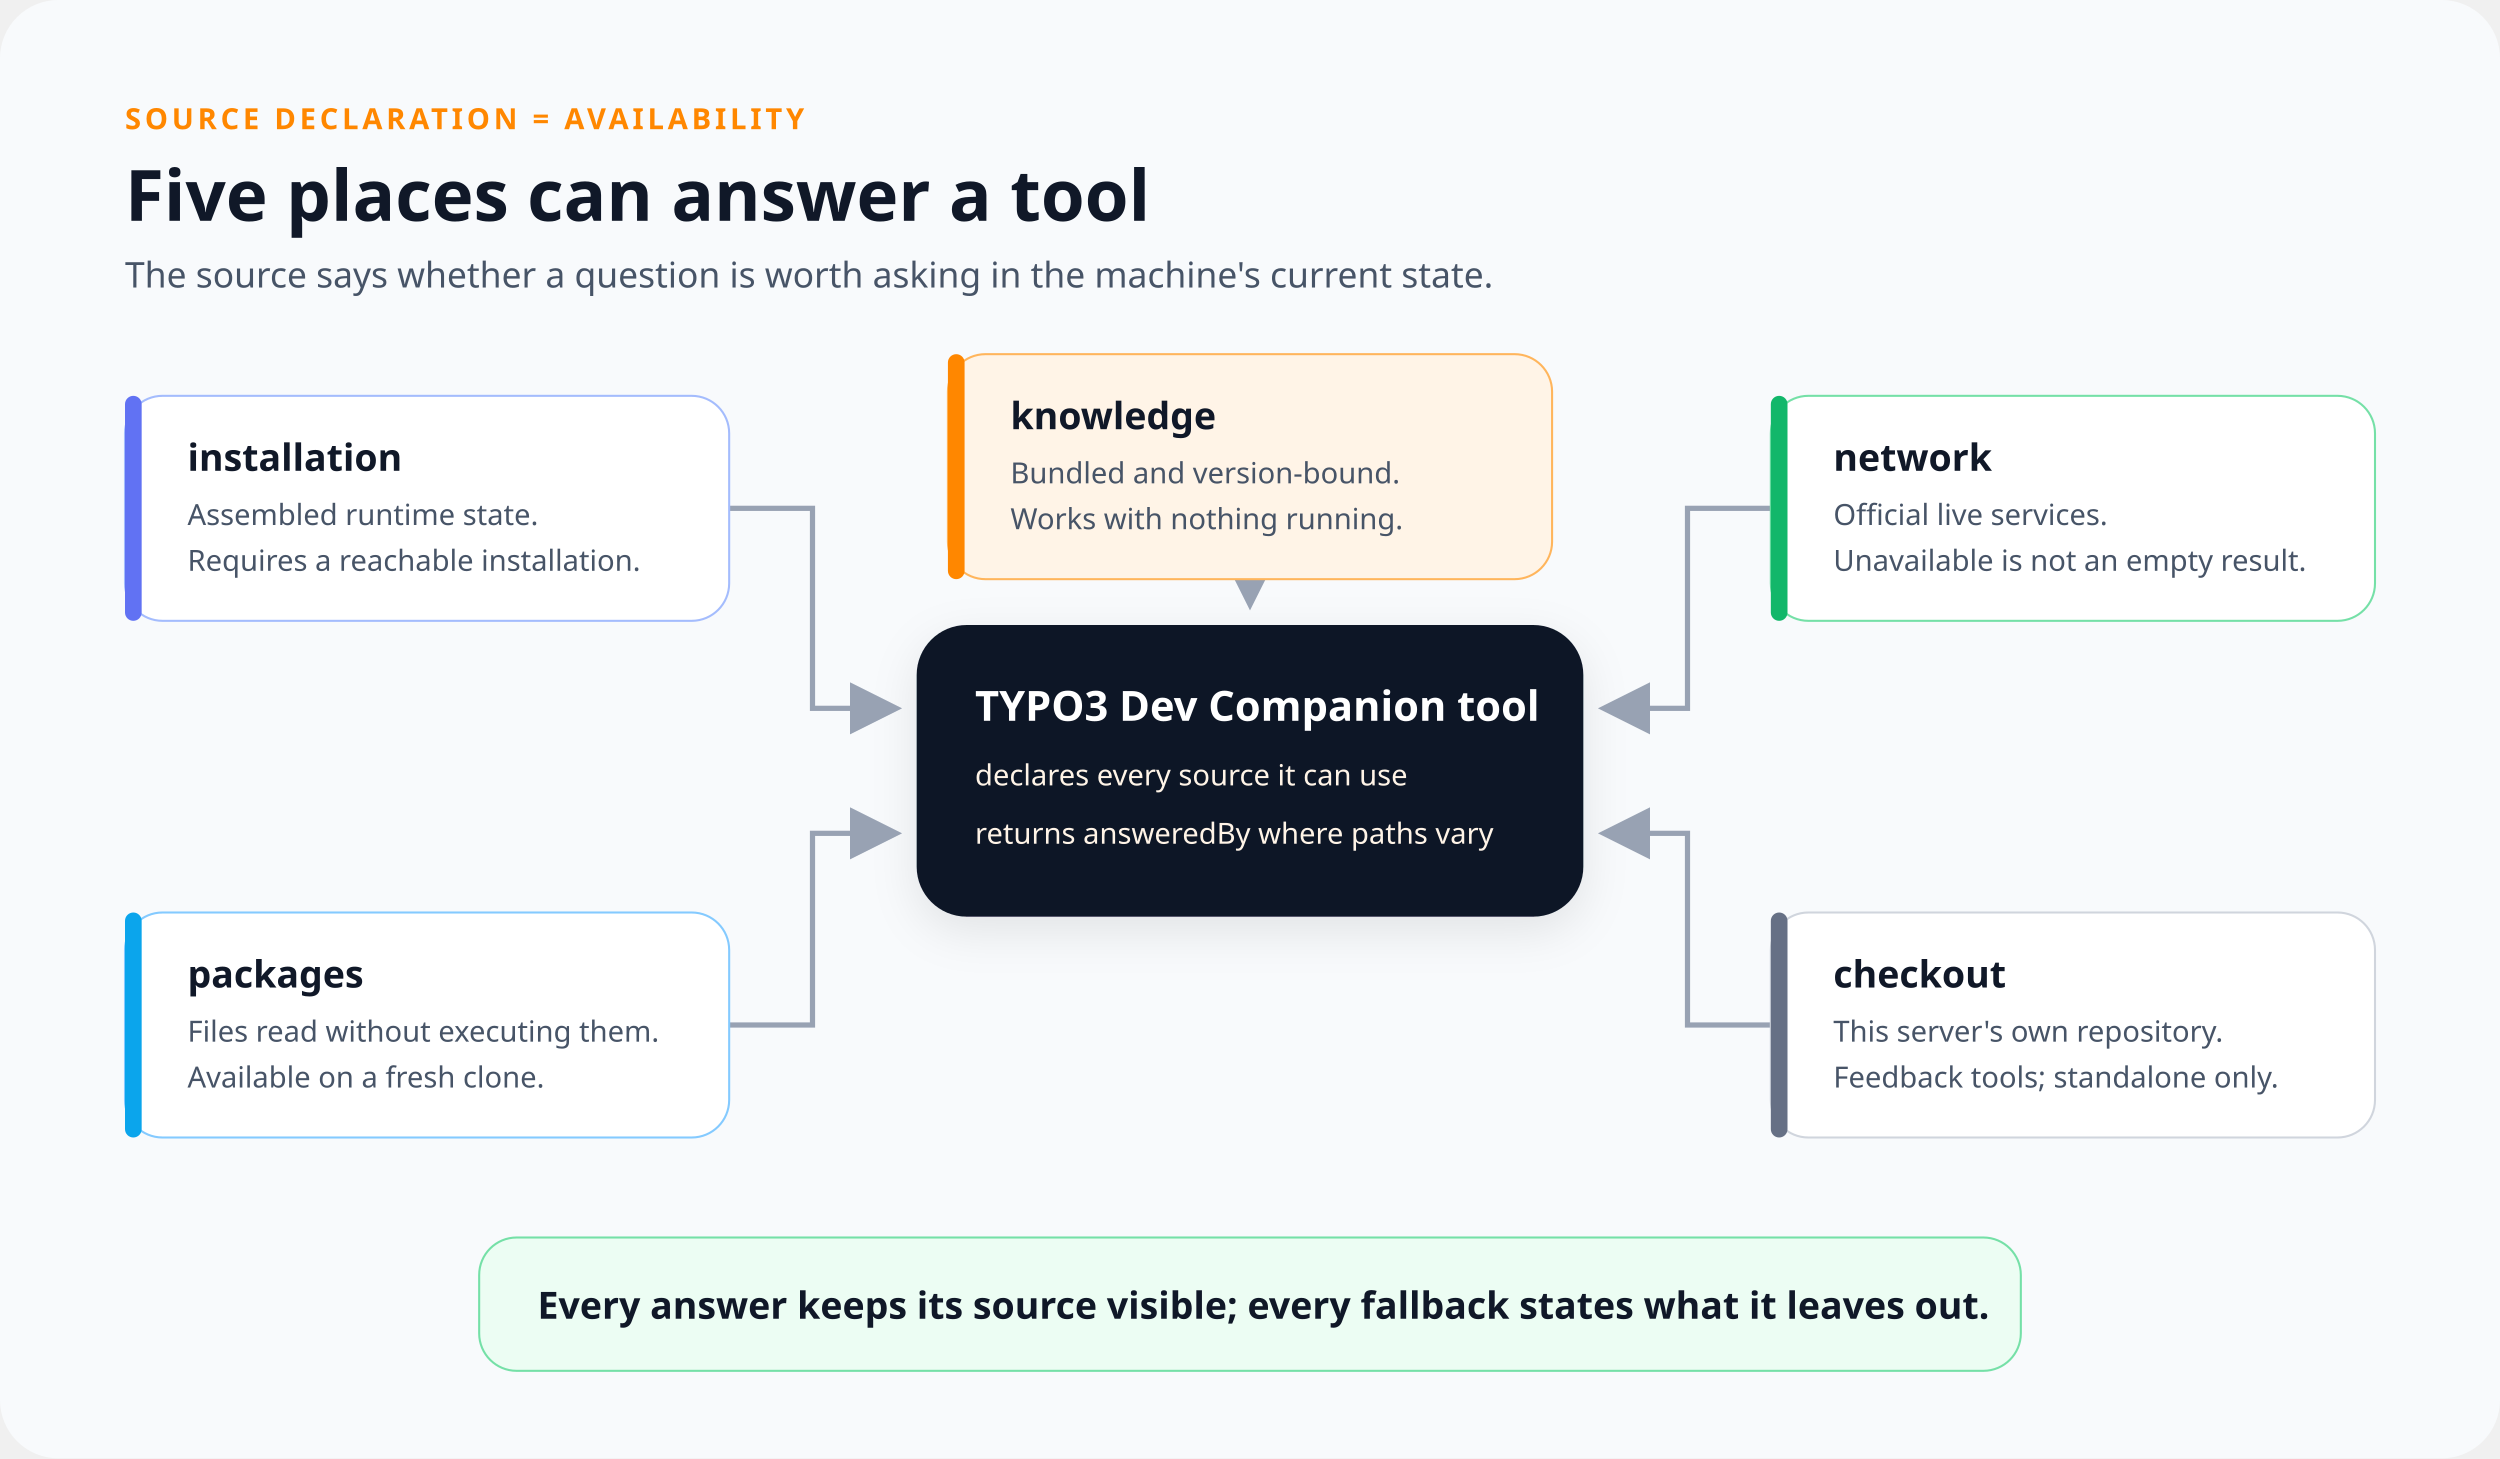
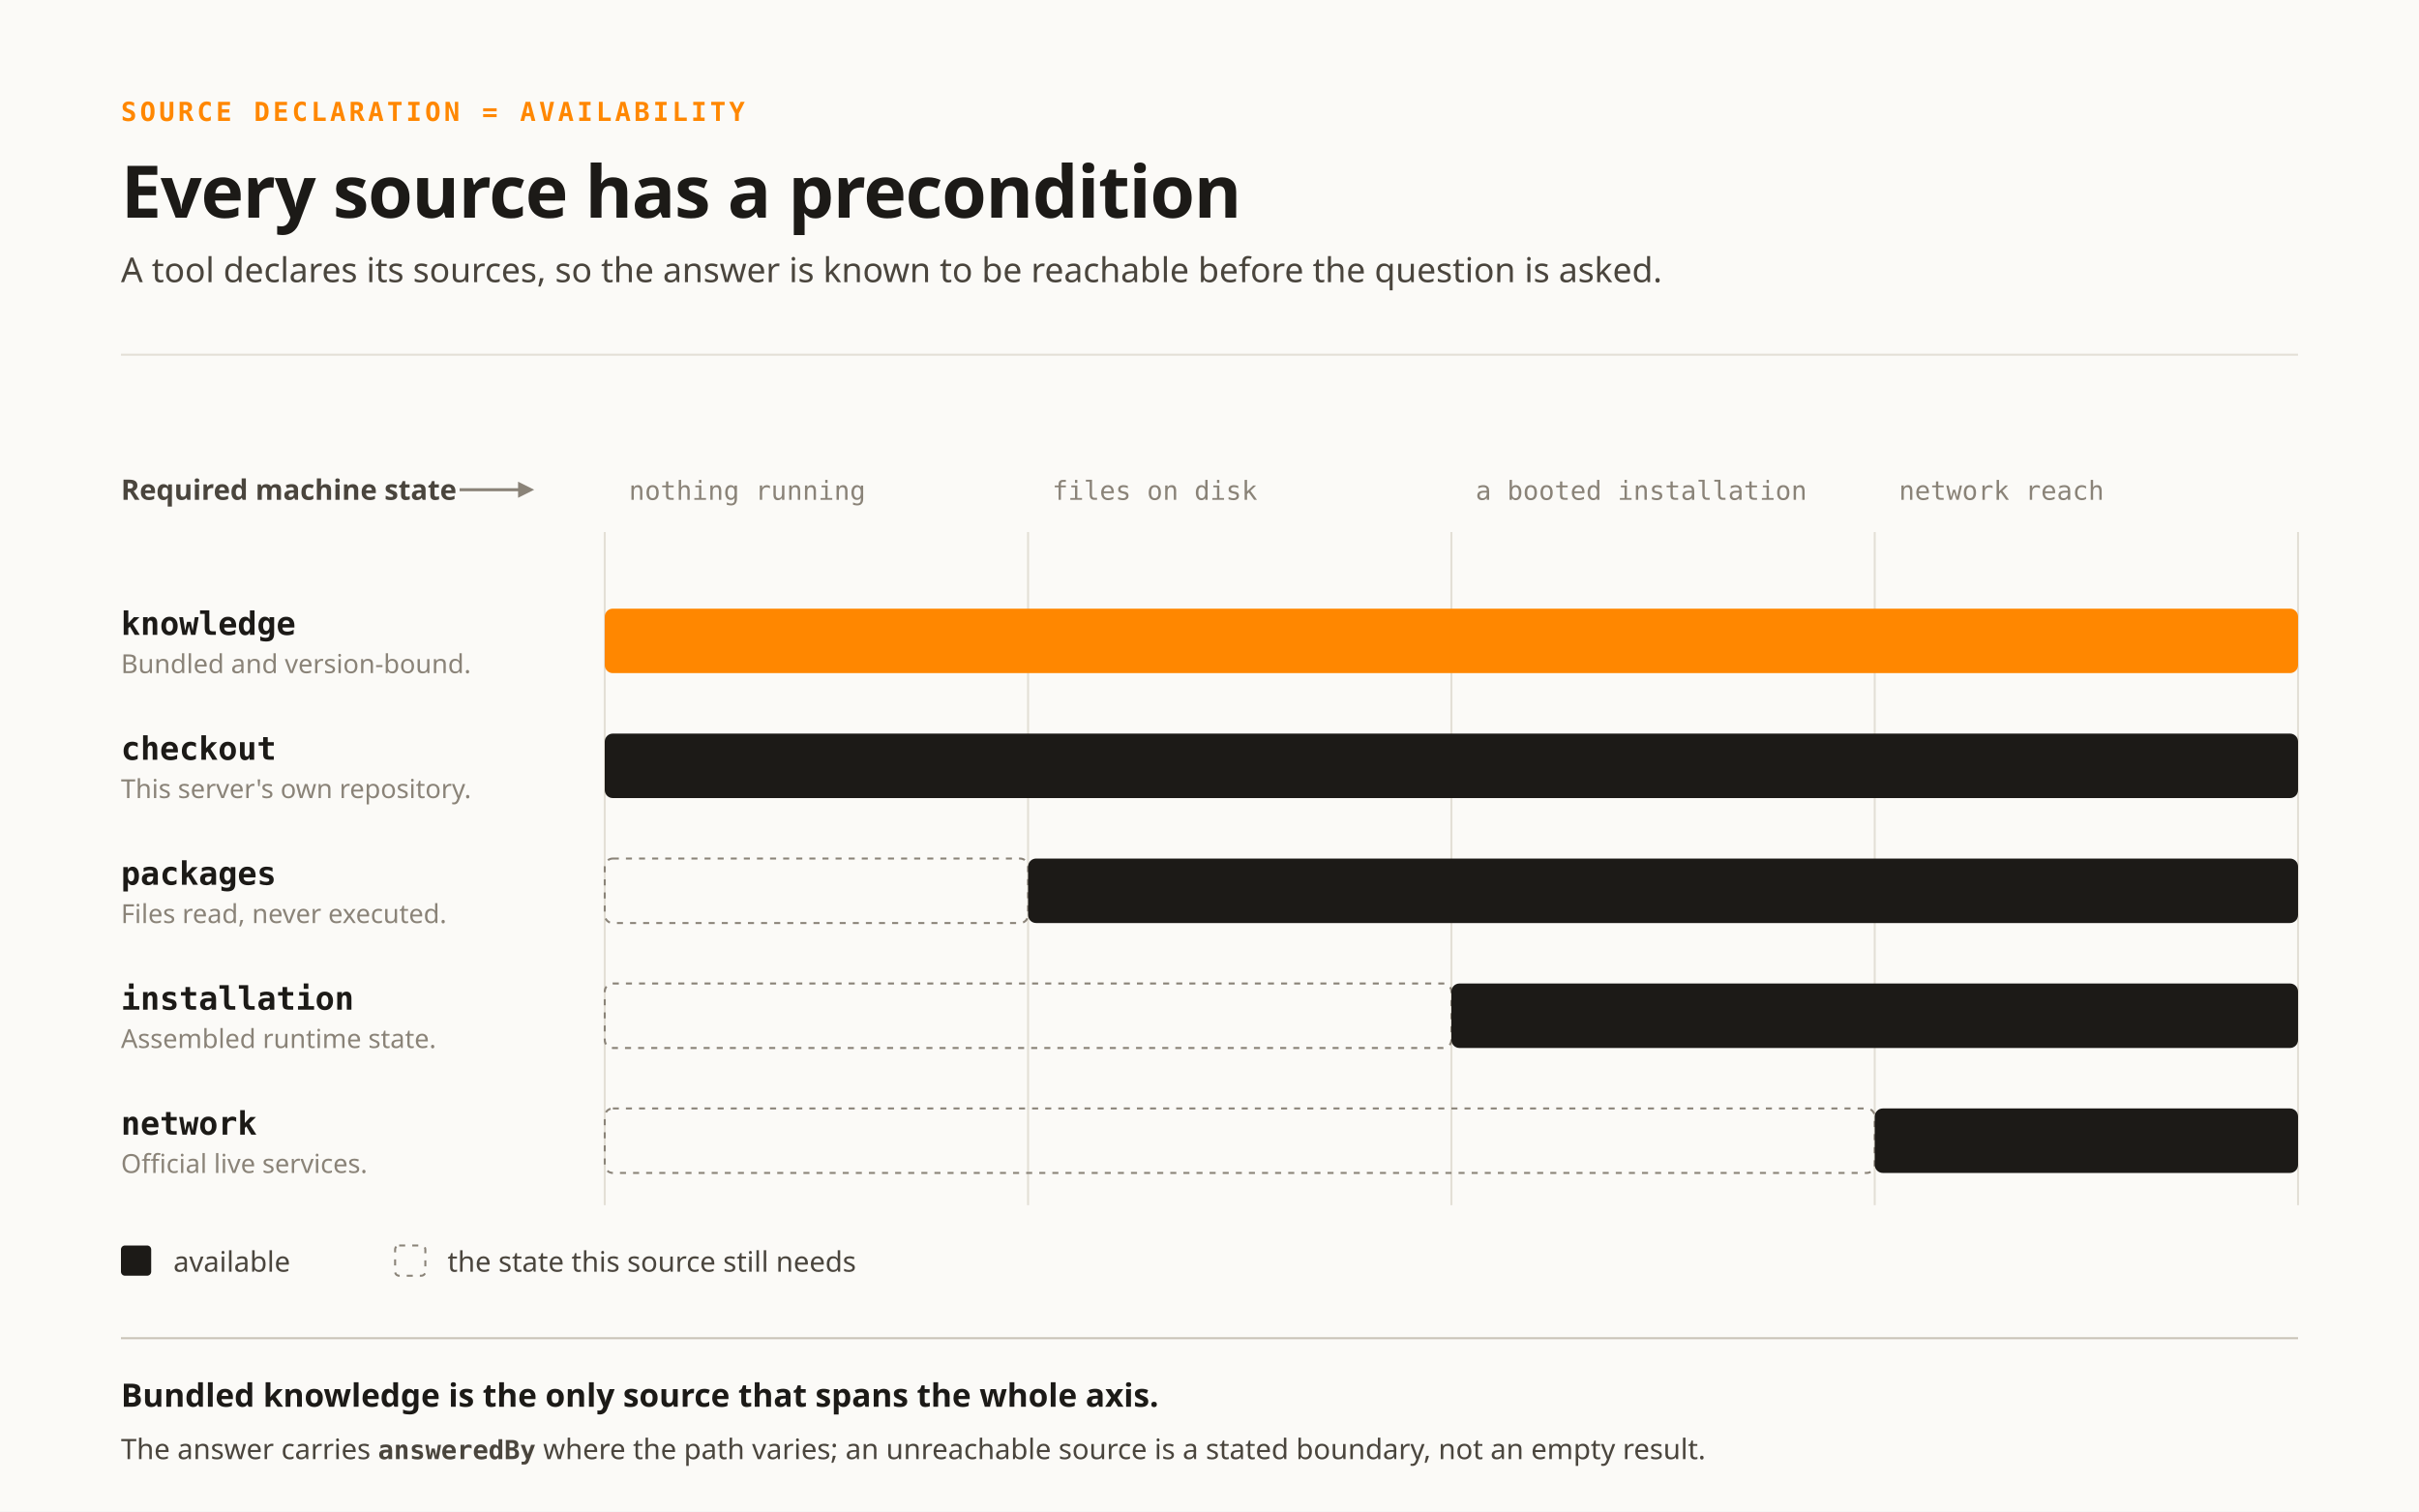
- <svg xmlns="http://www.w3.org/2000/svg" width="1200" height="700" viewBox="0 0 1200 700" role="img" aria-labelledby="title description">
-   <defs>
-     <filter id="shadow" x="-20%" y="-20%" width="140%" height="140%">
-       <feDropShadow dx="0" dy="7" stdDeviation="11" flood-color="#101828" flood-opacity="0.09" />
-     </filter>
-     <marker id="arrow" markerWidth="10" markerHeight="10" refX="8" refY="5" orient="auto">
-       <path d="M0 0 10 5 0 10Z" fill="#98a2b3" />
-     </marker>
-     <style>.eyebrow{font:700 14px system-ui,sans-serif;letter-spacing:1.8px;fill:#ff8700}.title{font:700 34px system-ui,sans-serif;fill:#101828}.subtitle{font:400 17px system-ui,sans-serif;fill:#475467}.label{font:700 18px system-ui,sans-serif;fill:#101828}.copy{font:400 14px system-ui,sans-serif;fill:#475467}.code{font:600 13px ui-monospace,monospace;fill:#344054}.whiteLabel{font:700 20px system-ui,sans-serif;fill:#fff}.whiteCopy{font:400 14px system-ui,sans-serif;fill:#fff4e7}.line{fill:none;stroke:#98a2b3;stroke-width:2.5;marker-end:url(#arrow)}</style>
-   </defs>
-   <rect width="1200" height="700" rx="28" fill="#f8fafc" />
-   <text x="60" y="62" class="eyebrow">SOURCE DECLARATION = AVAILABILITY</text>
-   <text x="60" y="106" class="title">Five places can answer a tool</text>
-   <text x="60" y="138" class="subtitle">The source says whether a question is worth asking in the machine's current state.</text>
-   <rect x="440" y="300" width="320" height="140" rx="24" fill="#101828" filter="url(#shadow)" />
-   <text x="468" y="346" class="whiteLabel">TYPO3 Dev Companion tool</text>
-   <text x="468" y="377" class="whiteCopy">declares every source it can use</text>
-   <text x="468" y="405" class="whiteCopy">returns answeredBy where paths vary</text>
-   <path d="M350 244 H390 V340 H428" class="line" />
-   <path d="M350 492 H390 V400 H428" class="line" />
-   <path d="M850 244 H810 V340 H772" class="line" />
-   <path d="M850 492 H810 V400 H772" class="line" />
-   <path d="M600 278 V288" class="line" />
-   <rect x="60" y="190" width="290" height="108" rx="18" fill="#ffffff" stroke="#a4bcfd" />
-   <rect x="60" y="190" width="8" height="108" rx="4" fill="#6172f3" />
-   <text x="90" y="226" class="label">installation</text>
-   <text x="90" y="252" class="copy">Assembled runtime state.</text>
-   <text x="90" y="274" class="copy">Requires a reachable installation.</text>
-   <rect x="60" y="438" width="290" height="108" rx="18" fill="#ffffff" stroke="#84caff" />
-   <rect x="60" y="438" width="8" height="108" rx="4" fill="#0ba5ec" />
-   <text x="90" y="474" class="label">packages</text>
-   <text x="90" y="500" class="copy">Files read without executing them.</text>
-   <text x="90" y="522" class="copy">Available on a fresh clone.</text>
-   <rect x="455" y="170" width="290" height="108" rx="18" fill="#fff4e7" stroke="#ffb55c" />
-   <rect x="455" y="170" width="8" height="108" rx="4" fill="#ff8700" />
-   <text x="485" y="206" class="label">knowledge</text>
-   <text x="485" y="232" class="copy">Bundled and version-bound.</text>
-   <text x="485" y="254" class="copy">Works with nothing running.</text>
-   <rect x="850" y="190" width="290" height="108" rx="18" fill="#ffffff" stroke="#75e0a7" />
-   <rect x="850" y="190" width="8" height="108" rx="4" fill="#12b76a" />
-   <text x="880" y="226" class="label">network</text>
-   <text x="880" y="252" class="copy">Official live services.</text>
-   <text x="880" y="274" class="copy">Unavailable is not an empty result.</text>
-   <rect x="850" y="438" width="290" height="108" rx="18" fill="#ffffff" stroke="#d0d5dd" />
-   <rect x="850" y="438" width="8" height="108" rx="4" fill="#667085" />
-   <text x="880" y="474" class="label">checkout</text>
-   <text x="880" y="500" class="copy">This server's own repository.</text>
-   <text x="880" y="522" class="copy">Feedback tools; standalone only.</text>
-   <rect x="230" y="594" width="740" height="64" rx="18" fill="#ecfdf3" stroke="#75e0a7" />
-   <text x="258" y="633" class="label">Every answer keeps its source visible; every fallback states what it leaves out.</text>
+ <svg xmlns="http://www.w3.org/2000/svg" width="1200" height="750" viewBox="0 0 1200 750" role="img" aria-labelledby="d-title d-desc">
+   <rect width="1200" height="750" fill="#FBFAF7" />
+   <text x="60" y="60" fill="#FF8700" font-family="'Source Code Pro',ui-monospace,monospace" font-size="13" font-weight="600" letter-spacing="1.6">SOURCE DECLARATION = AVAILABILITY</text>
+   <text x="60" y="108" fill="#1C1A17" font-family="'Source Sans 3',system-ui,sans-serif" font-size="36" font-weight="700" letter-spacing="-0.5">Every source has a precondition</text>
+   <text x="60" y="140" fill="#4A453D" font-family="'Source Sans 3',system-ui,sans-serif" font-size="17">A tool declares its sources, so the answer is known to be reachable before the question is asked.</text>
+   <line x1="60" y1="176" x2="1140" y2="176" stroke="#E3DFD6" stroke-width="1" />
+   <text x="60" y="248" fill="#4A453D" font-family="'Source Sans 3',system-ui,sans-serif" font-size="14" font-weight="600">Required machine state</text>
+   <path d="M228 243 H262" stroke="#8A8378" stroke-width="1.5" fill="none" />
+   <path d="M257 239 265 243 257 247Z" fill="#8A8378" />
+   <line x1="300" y1="264" x2="300" y2="598" stroke="#E3DFD6" stroke-width="1" />
+   <text x="312" y="248" fill="#8A8378" font-family="'Source Code Pro',ui-monospace,monospace" font-size="13">nothing running</text>
+   <line x1="510" y1="264" x2="510" y2="598" stroke="#E3DFD6" stroke-width="1" />
+   <text x="522" y="248" fill="#8A8378" font-family="'Source Code Pro',ui-monospace,monospace" font-size="13">files on disk</text>
+   <line x1="720" y1="264" x2="720" y2="598" stroke="#E3DFD6" stroke-width="1" />
+   <text x="732" y="248" fill="#8A8378" font-family="'Source Code Pro',ui-monospace,monospace" font-size="13">a booted installation</text>
+   <line x1="930" y1="264" x2="930" y2="598" stroke="#E3DFD6" stroke-width="1" />
+   <text x="942" y="248" fill="#8A8378" font-family="'Source Code Pro',ui-monospace,monospace" font-size="13">network reach</text>
+   <line x1="1140" y1="264" x2="1140" y2="598" stroke="#E3DFD6" stroke-width="1" />
+   <text x="60" y="315" fill="#1C1A17" font-family="'Source Code Pro',ui-monospace,monospace" font-size="16" font-weight="600">knowledge</text>
+   <text x="60" y="334" fill="#8A8378" font-family="'Source Sans 3',system-ui,sans-serif" font-size="13">Bundled and version-bound.</text>
+   <rect x="300" y="302" width="840" height="32" rx="4" fill="#FF8700" />
+   <text x="60" y="377" fill="#1C1A17" font-family="'Source Code Pro',ui-monospace,monospace" font-size="16" font-weight="600">checkout</text>
+   <text x="60" y="396" fill="#8A8378" font-family="'Source Sans 3',system-ui,sans-serif" font-size="13">This server's own repository.</text>
+   <rect x="300" y="364" width="840" height="32" rx="4" fill="#1C1A17" />
+   <text x="60" y="439" fill="#1C1A17" font-family="'Source Code Pro',ui-monospace,monospace" font-size="16" font-weight="600">packages</text>
+   <text x="60" y="458" fill="#8A8378" font-family="'Source Sans 3',system-ui,sans-serif" font-size="13">Files read, never executed.</text>
+   <rect x="300" y="426" width="210" height="32" rx="4" fill="none" stroke="#8A8378" stroke-width="1" stroke-dasharray="3 3.5" />
+   <rect x="510" y="426" width="630" height="32" rx="4" fill="#1C1A17" />
+   <text x="60" y="501" fill="#1C1A17" font-family="'Source Code Pro',ui-monospace,monospace" font-size="16" font-weight="600">installation</text>
+   <text x="60" y="520" fill="#8A8378" font-family="'Source Sans 3',system-ui,sans-serif" font-size="13">Assembled runtime state.</text>
+   <rect x="300" y="488" width="420" height="32" rx="4" fill="none" stroke="#8A8378" stroke-width="1" stroke-dasharray="3 3.5" />
+   <rect x="720" y="488" width="420" height="32" rx="4" fill="#1C1A17" />
+   <text x="60" y="563" fill="#1C1A17" font-family="'Source Code Pro',ui-monospace,monospace" font-size="16" font-weight="600">network</text>
+   <text x="60" y="582" fill="#8A8378" font-family="'Source Sans 3',system-ui,sans-serif" font-size="13">Official live services.</text>
+   <rect x="300" y="550" width="630" height="32" rx="4" fill="none" stroke="#8A8378" stroke-width="1" stroke-dasharray="3 3.5" />
+   <rect x="930" y="550" width="210" height="32" rx="4" fill="#1C1A17" />
+   <rect x="60" y="618" width="15" height="15" rx="2" fill="#1C1A17" />
+   <text x="86" y="631" fill="#4A453D" font-family="'Source Sans 3',system-ui,sans-serif" font-size="14">available</text>
+   <rect x="196" y="618" width="15" height="15" rx="2" fill="none" stroke="#8A8378" stroke-width="1" stroke-dasharray="3 3.5" />
+   <text x="222" y="631" fill="#4A453D" font-family="'Source Sans 3',system-ui,sans-serif" font-size="14">the state this source still needs</text>
+   <line x1="60" y1="664" x2="1140" y2="664" stroke="#C9C3B7" stroke-width="1" />
+   <text x="60" y="698" fill="#1C1A17" font-family="'Source Sans 3',system-ui,sans-serif" font-size="16" font-weight="600">Bundled knowledge is the only source that spans the whole axis.</text>
+   <text x="60" y="724" fill="#4A453D" font-family="'Source Sans 3',system-ui,sans-serif" font-size="14">The answer carries <tspan font-family="'Source Code Pro',ui-monospace,monospace" font-size="13" font-weight="600">answeredBy</tspan> where the path varies; an unreachable source is a stated boundary, not an empty result.</text>
</svg>
